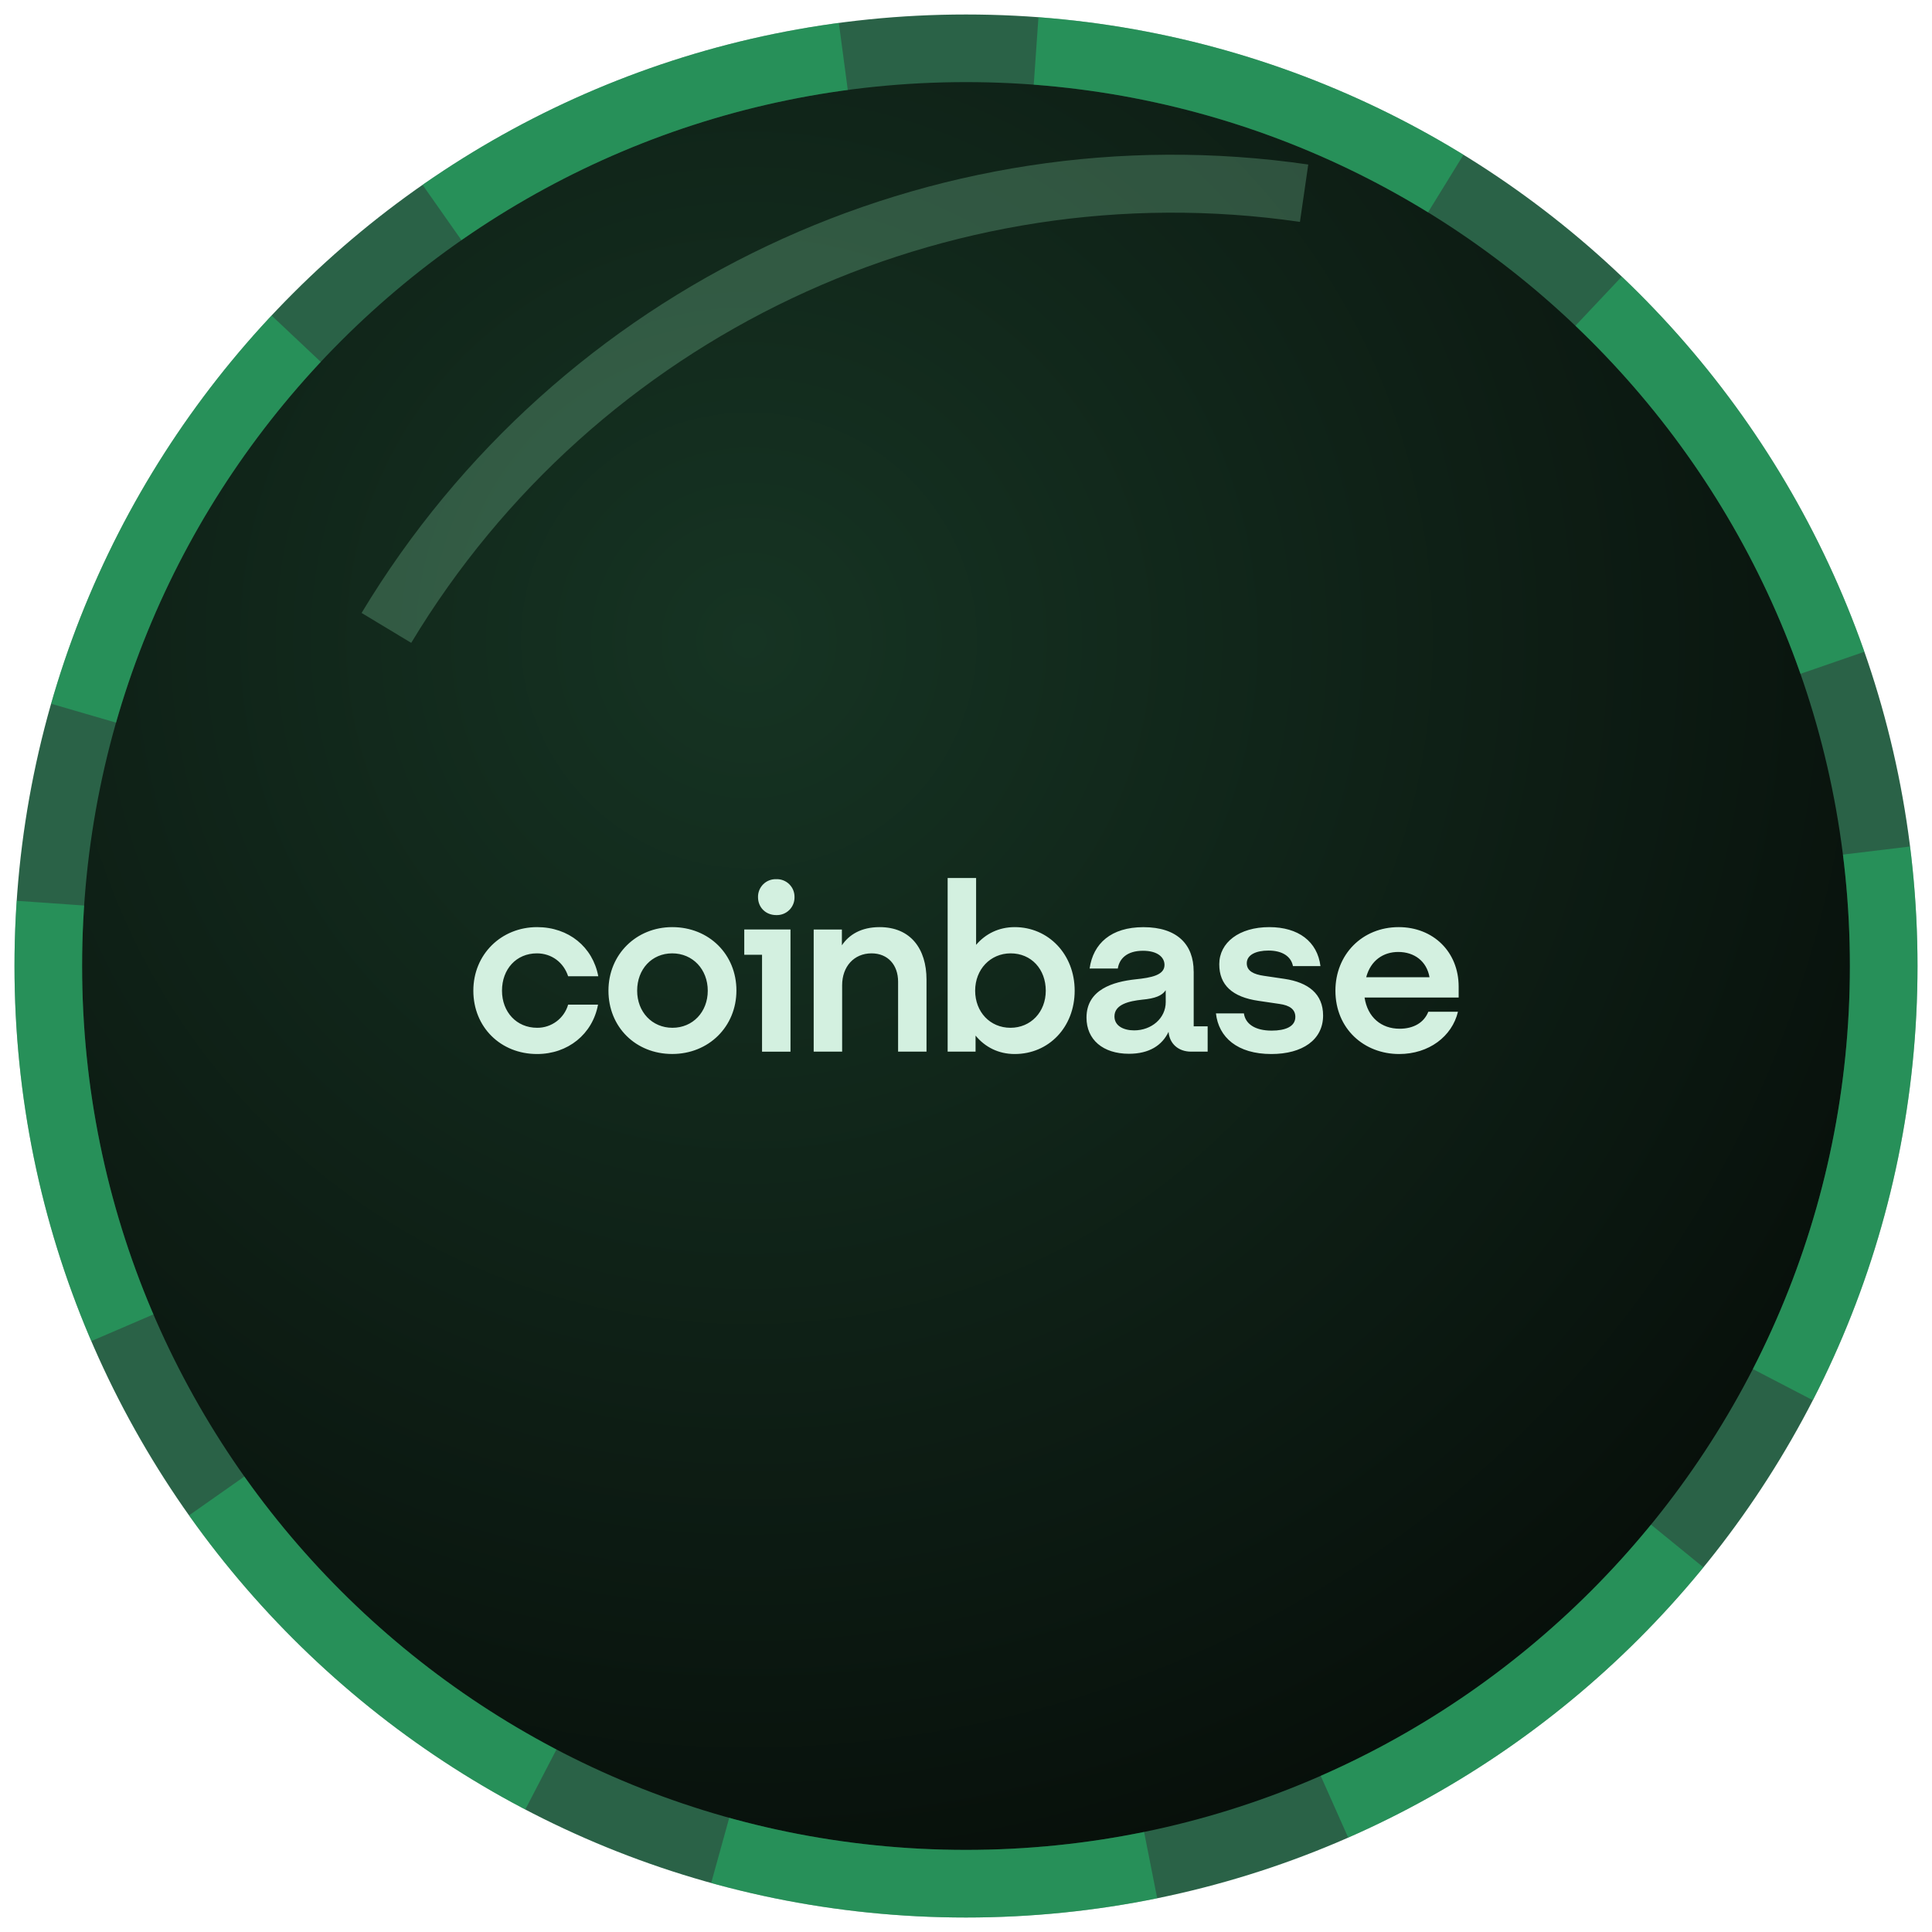
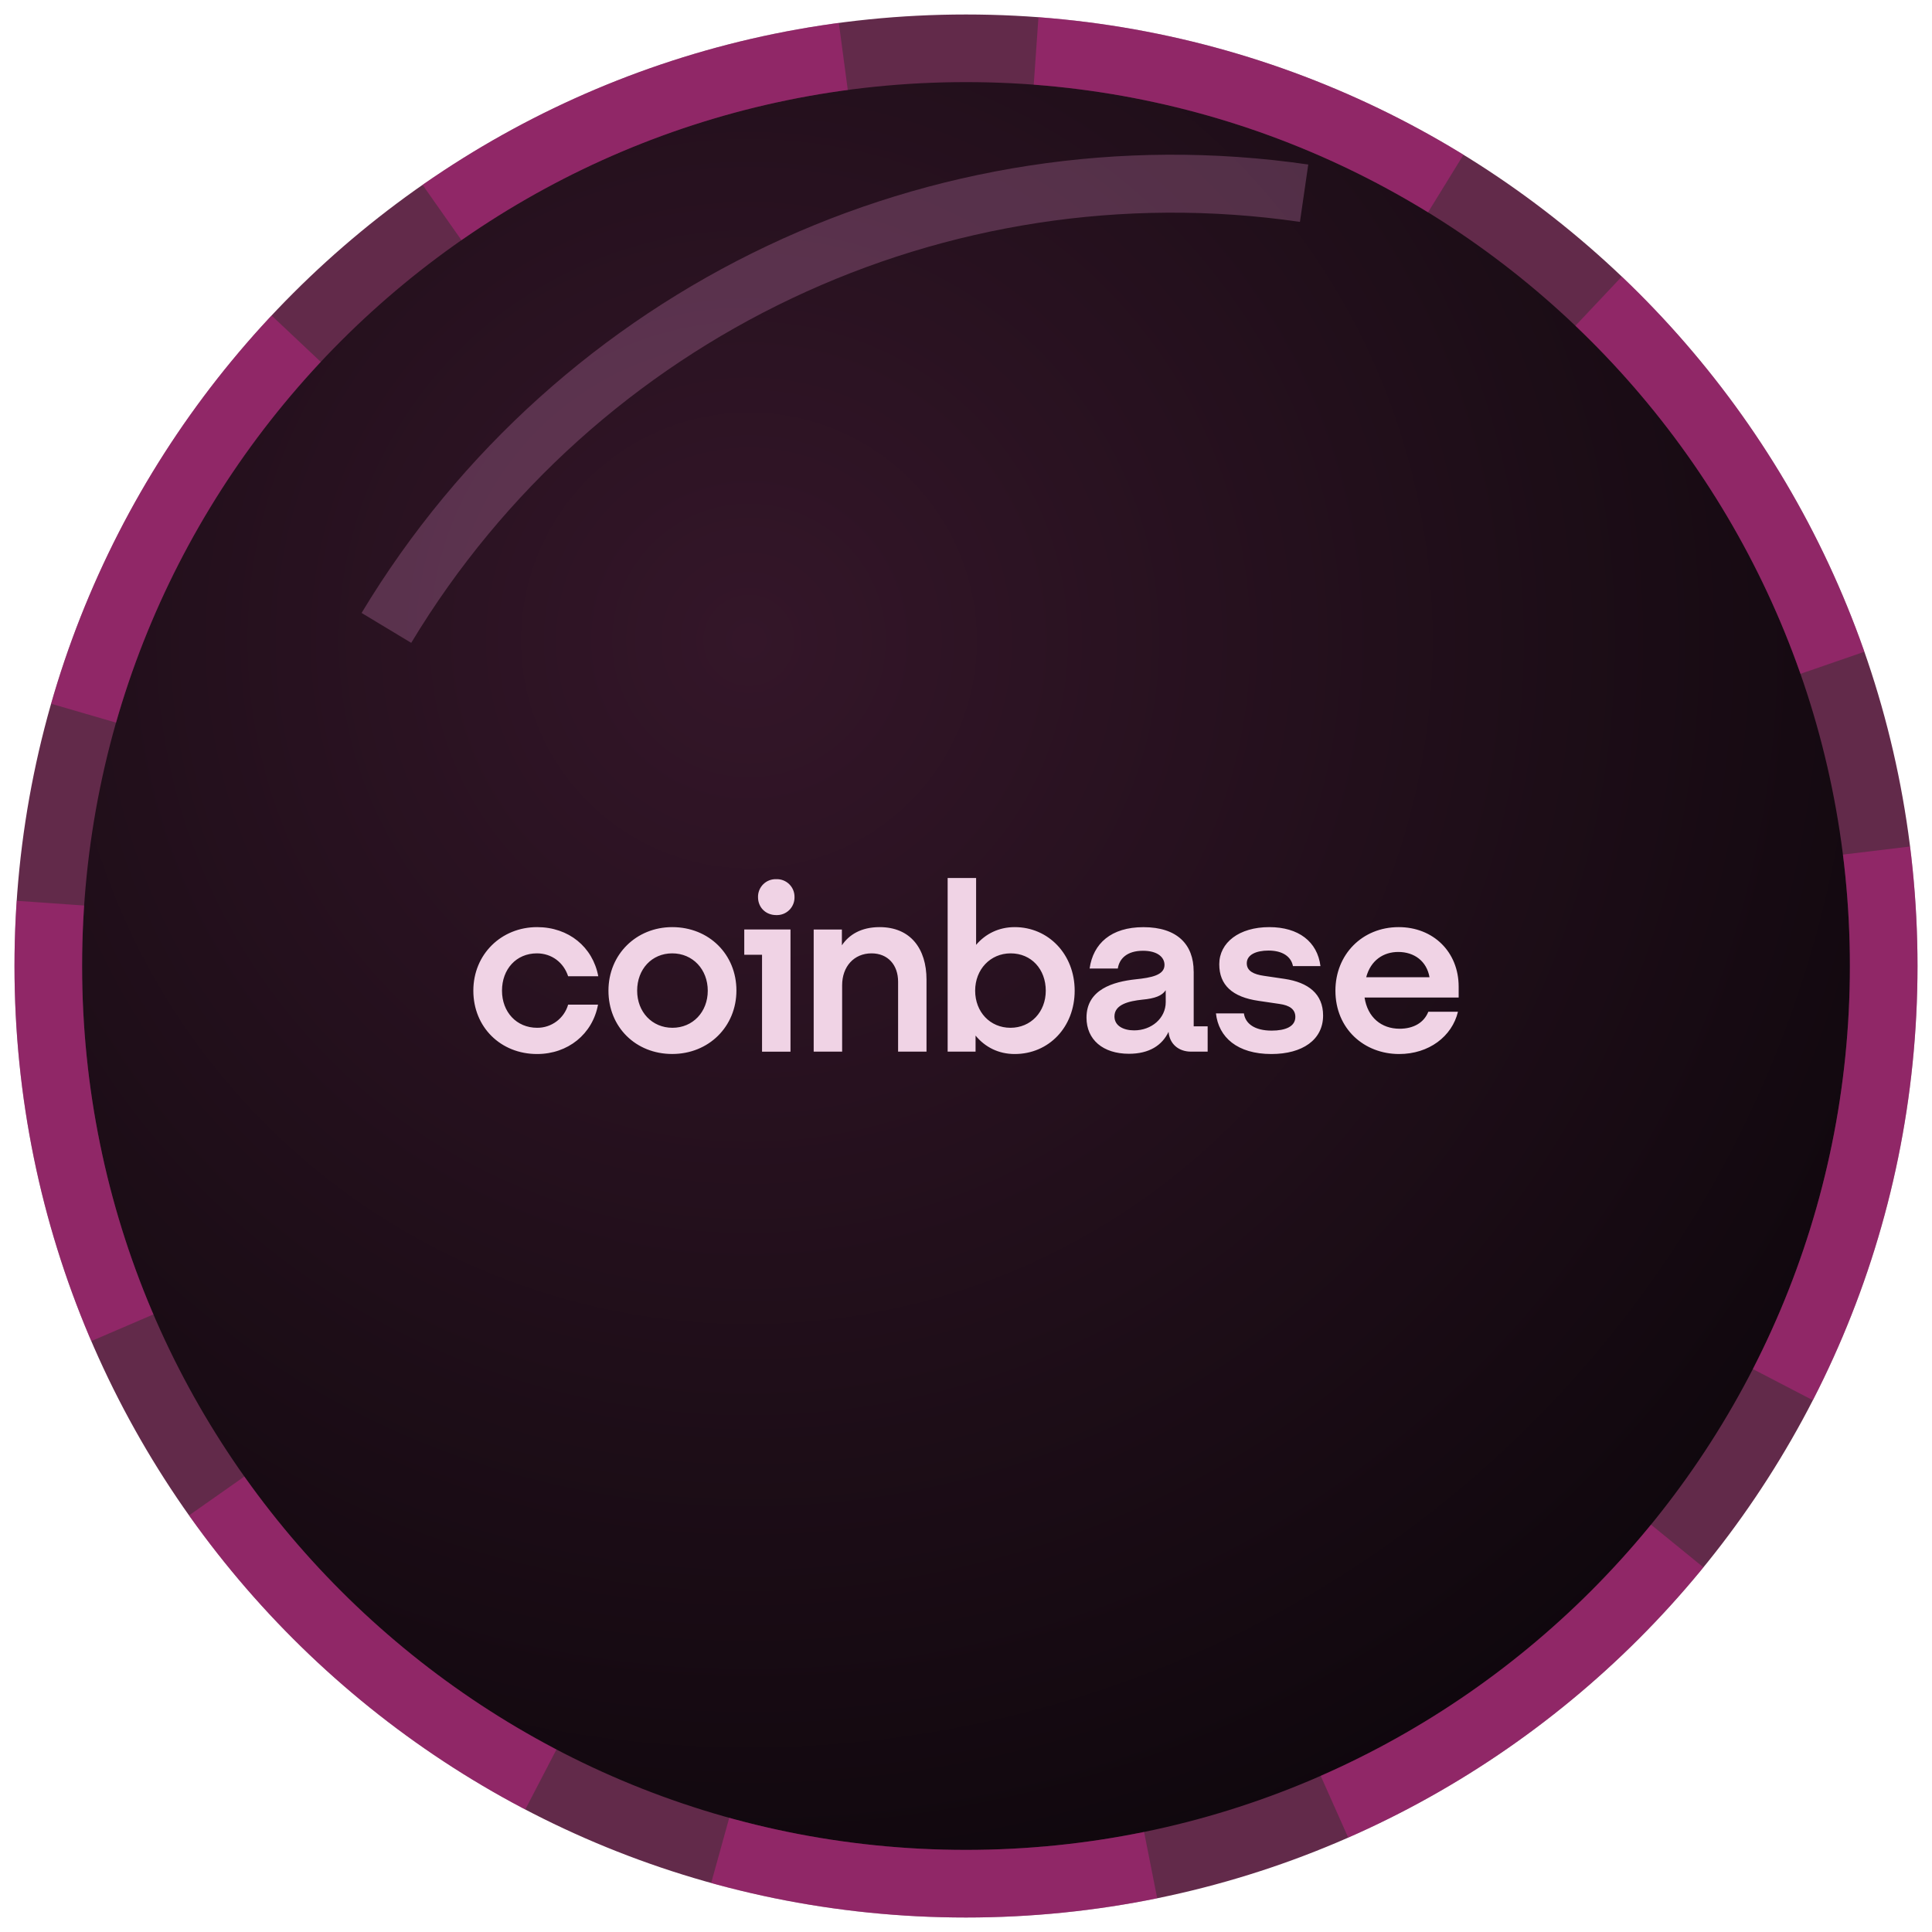
<svg xmlns="http://www.w3.org/2000/svg" viewBox="0 0 40 40" role="img" aria-label="COIN">
  <defs>
    <radialGradient id="g" cx="38%" cy="32%" r="72%">
-       <stop offset="0%" stop-color="#163423" />
-       <stop offset="70%" stop-color="#0c1a12" />
-       <stop offset="100%" stop-color="#070f0a" />
+       <stop offset="0%" stop-color="#341629" />
+       <stop offset="70%" stop-color="#1a0c15" />
+       <stop offset="100%" stop-color="#0f070d" />
    </radialGradient>
  </defs>
-   <circle cx="20" cy="20" r="19" fill="url(#g)" stroke="#2a6247" stroke-width="1.4" />
-   <circle cx="20" cy="20" r="19" fill="none" stroke="#23c76f" stroke-width="1.4" stroke-dasharray="9 4" opacity="0.45" />
-   <path d="M8 13 A19 19 0 0 1 27 4" stroke="#86d8a8" stroke-width="1.2" fill="none" opacity="0.28" />
-   <g transform="translate(9.8 9.8) scale(0.85)" fill="#d3f0e0">
+   <circle cx="20" cy="20" r="19" fill="url(#g)" stroke="#622a4a" stroke-width="1.4" />
+   <circle cx="20" cy="20" r="19" fill="none" stroke="#c72389" stroke-width="1.4" stroke-dasharray="9 4" opacity="0.45" />
+   <path d="M8 13 A19 19 0 0 1 27 4" stroke="#d886bd" stroke-width="1.2" fill="none" opacity="0.28" />
+   <g transform="translate(9.8 9.8) scale(0.85)" fill="#f0d3e5">
    <path d="M4.844 11.053c-.872 0-1.553.662-1.553 1.548s.664 1.542 1.553 1.542c.889 0 1.564-.667 1.564-1.547 0-.875-.664-1.543-1.564-1.543zm.006 2.452c-.497 0-.86-.386-.86-.904 0-.523.357-.909.854-.909.502 0 .866.392.866.91 0 .517-.364.903-.86.903zm1.749-1.778h.433v2.36h.693V11.11H6.599zm-5.052-.035c.364 0 .653.224.762.558h.734c-.133-.713-.722-1.197-1.49-1.197-.872 0-1.553.662-1.553 1.548 0 .887.664 1.543 1.553 1.543.75 0 1.351-.484 1.484-1.203h-.728a.78.78 0 01-.756.564c-.502 0-.855-.386-.855-.904 0-.523.347-.909.85-.909zm18.215.622l-.508-.075c-.242-.035-.415-.115-.415-.305 0-.207.225-.31.53-.31.336 0 .55.143.595.379h.67c-.075-.599-.537-.95-1.247-.95-.733 0-1.218.375-1.218.904 0 .506.317.8.958.892l.508.075c.249.034.387.132.387.316 0 .236-.242.334-.577.334-.41 0-.641-.167-.676-.42h-.681c.064.581.52.99 1.35.99.757 0 1.26-.346 1.26-.938 0-.53-.364-.806-.936-.892zM7.378 9.885a.429.429 0 00-.444.437c0 .254.19.438.444.438a.429.429 0 00.445-.438.429.429 0 00-.445-.437zm10.167 2.245c0-.645-.392-1.076-1.224-1.076-.785 0-1.224.397-1.31 1.007h.687c.035-.236.22-.432.612-.432.352 0 .525.155.525.345 0 .248-.317.311-.71.351-.531.058-1.19.242-1.19.933 0 .535.4.88 1.034.88.497 0 .809-.207.965-.535.023.293.242.483.548.483h.404v-.616h-.34v-1.34zm-.68.748c0 .397-.347.69-.769.69-.26 0-.48-.11-.48-.34 0-.293.353-.373.676-.408.312-.028.485-.097.572-.23zm-3.679-1.825c-.386 0-.71.162-.94.432V9.856h-.693v4.23h.68v-.391c.232.282.56.449.953.449.832 0 1.461-.656 1.461-1.543 0-.886-.64-1.548-1.46-1.548zm-.103 2.452c-.497 0-.86-.386-.86-.904 0-.517.369-.909.865-.909.503 0 .855.386.855.91 0 .517-.364.903-.86.903zm-3.187-2.452c-.45 0-.745.184-.919.443v-.385H8.29v2.975h.693v-1.617c0-.455.289-.777.716-.777.398 0 .647.282.647.69v1.704h.692v-1.755c0-.748-.386-1.278-1.142-1.278zM24 12.503c0-.851-.624-1.45-1.46-1.45-.89 0-1.542.668-1.542 1.548 0 .927.698 1.543 1.553 1.543.722 0 1.287-.426 1.432-1.03h-.722c-.104.264-.358.414-.699.414-.445 0-.78-.276-.854-.76H24v-.264zm-2.252-.23c.11-.414.422-.615.78-.615.392 0 .693.224.762.615Z" />
  </g>
</svg>
